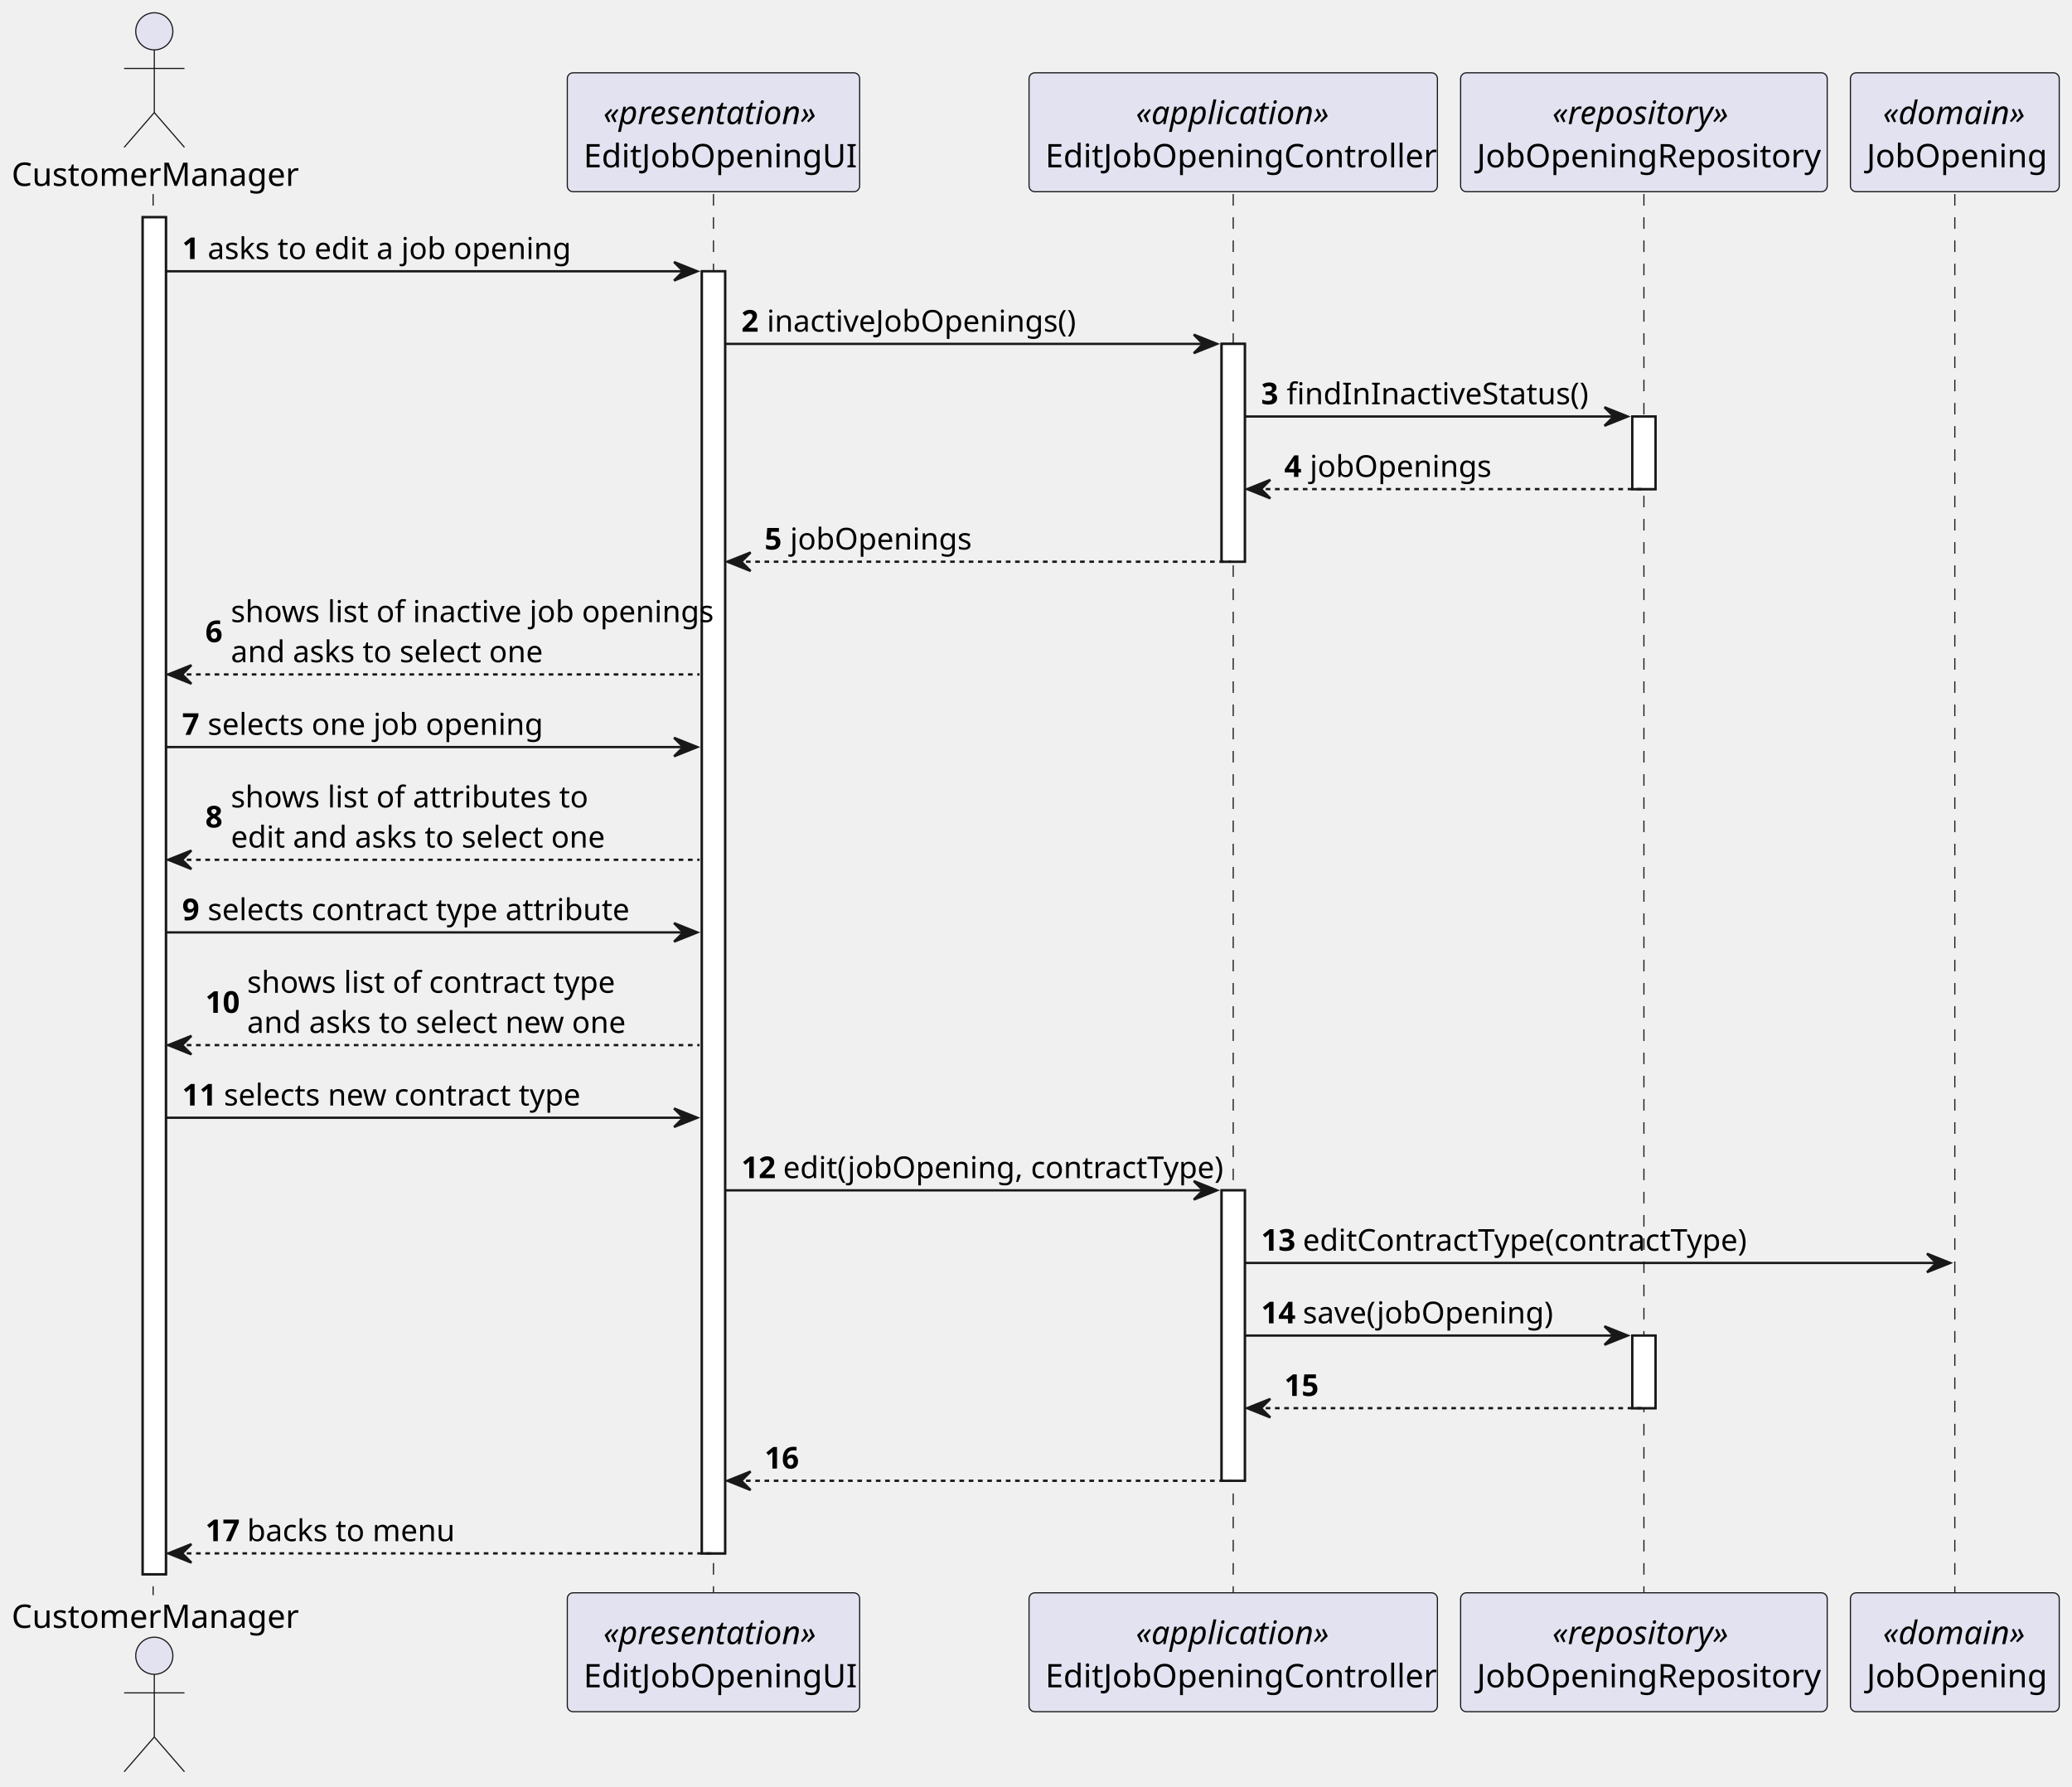
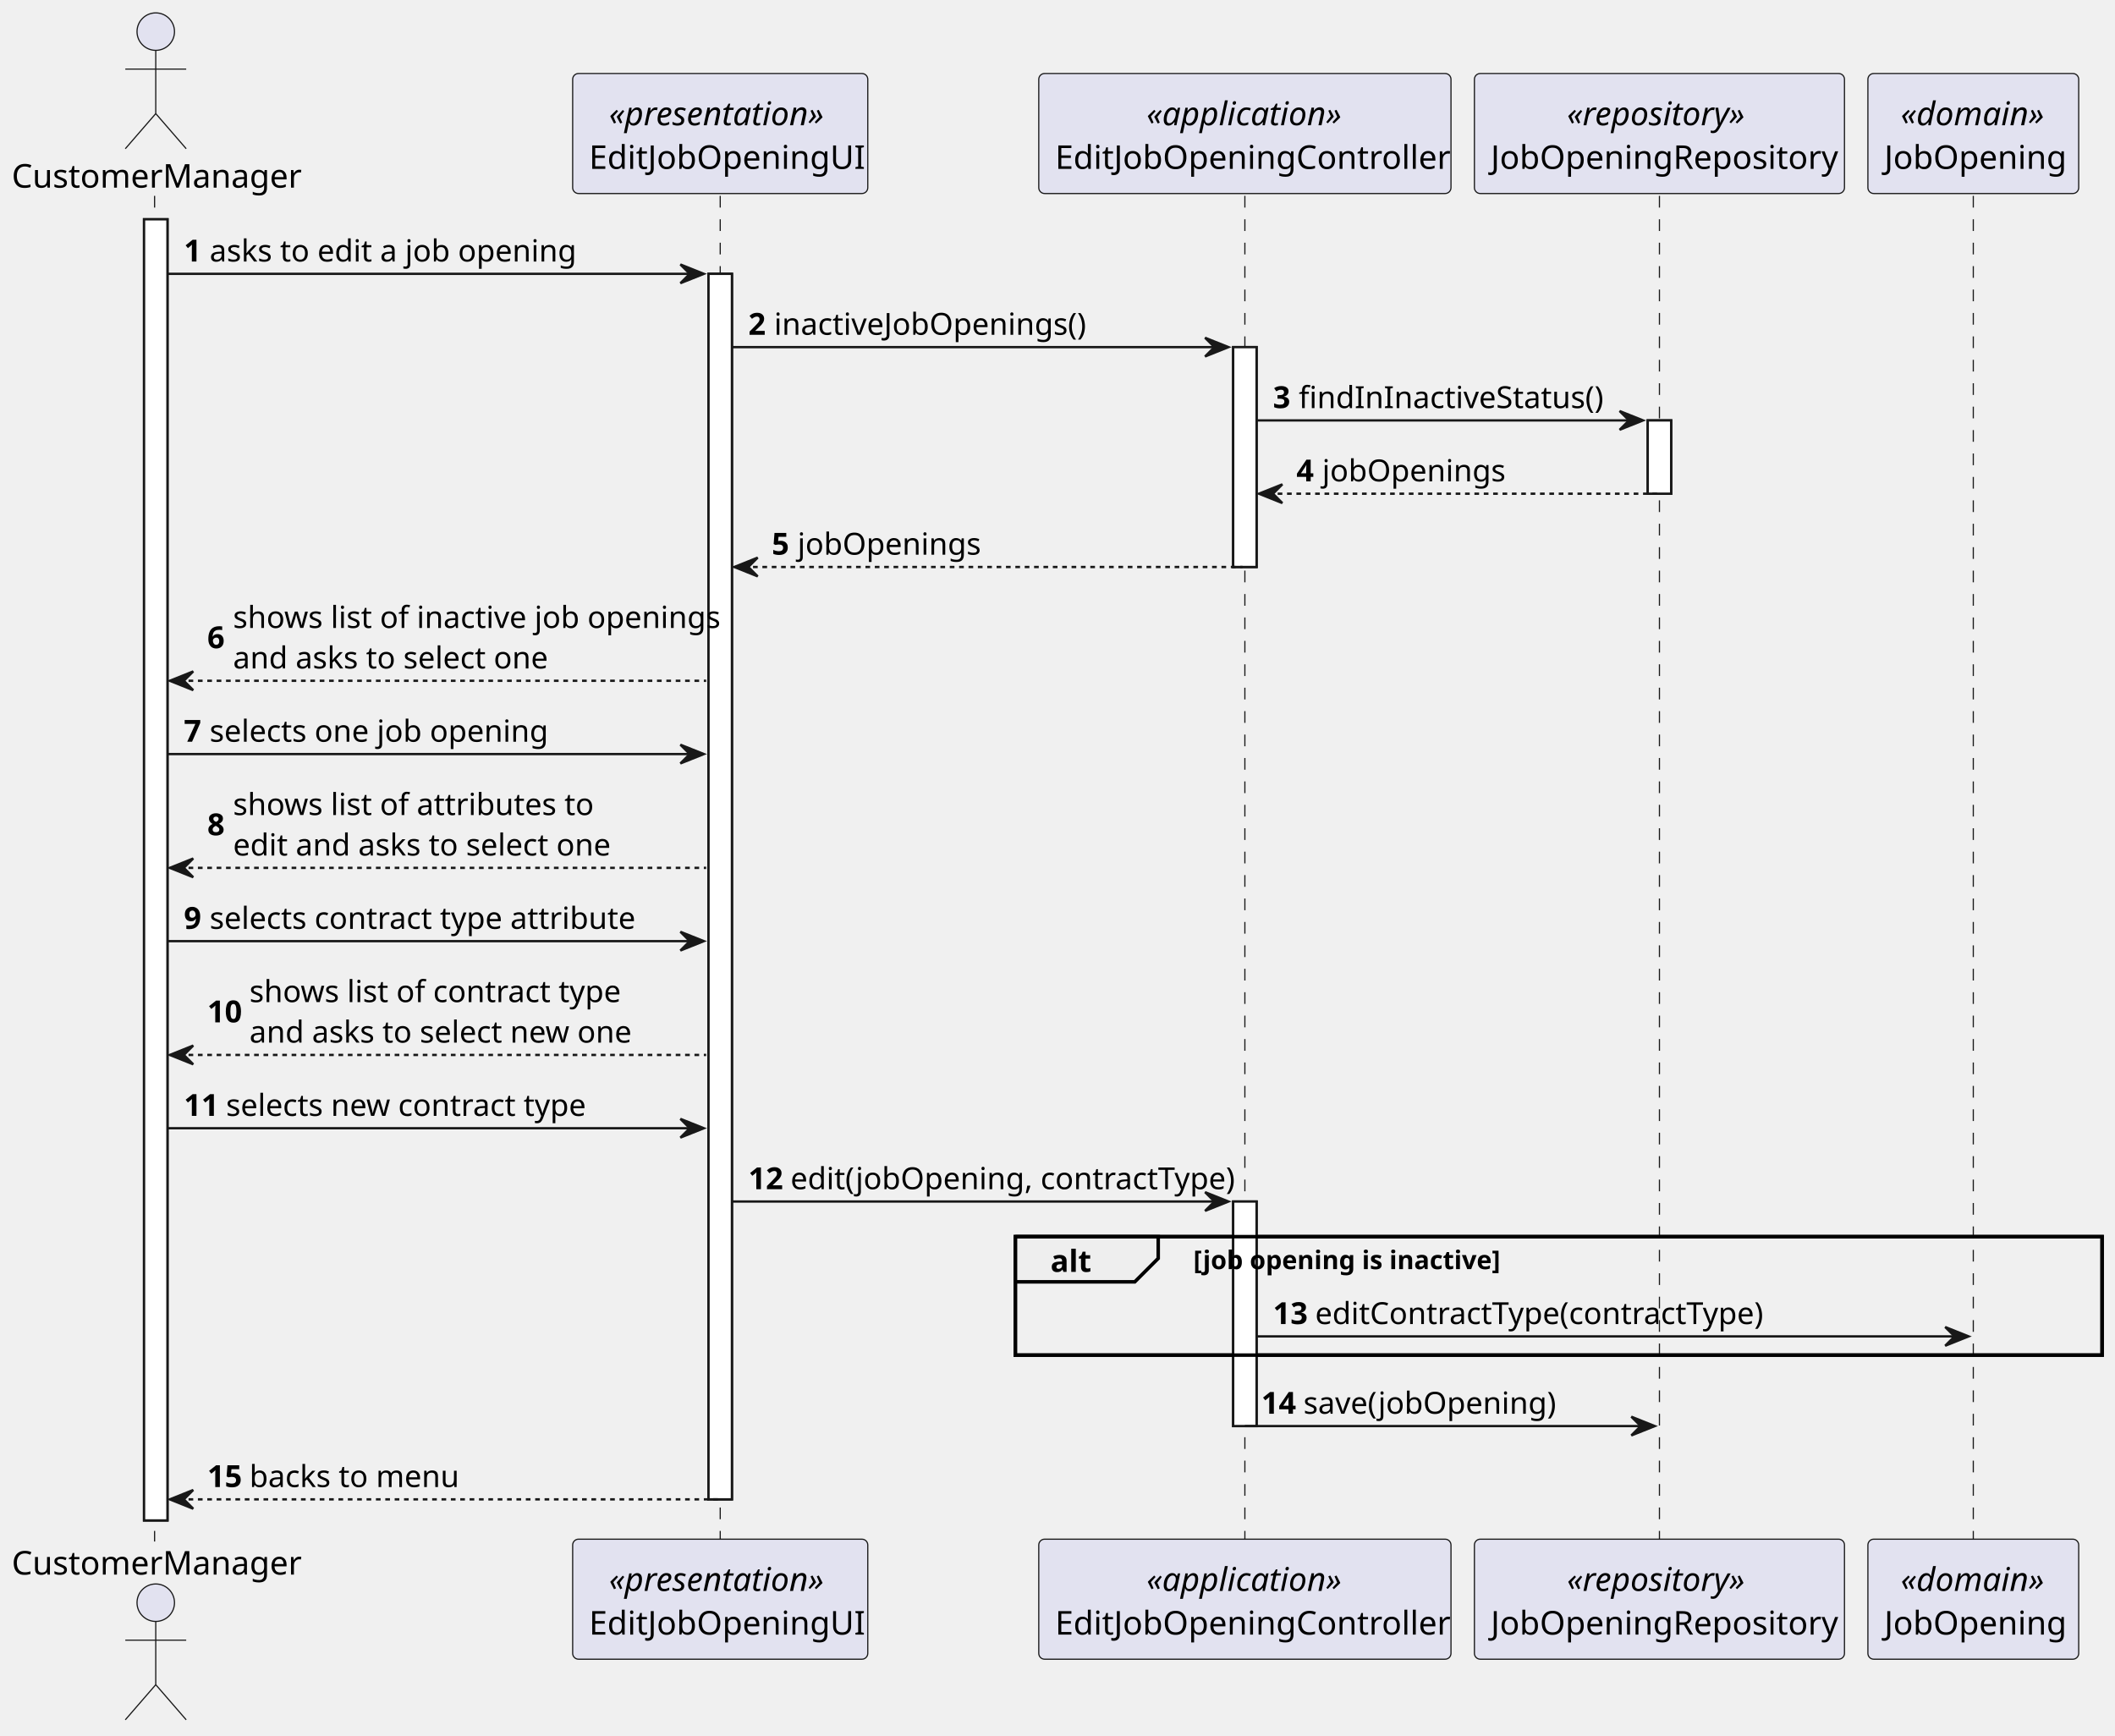
- <svg xmlns="http://www.w3.org/2000/svg" contentStyleType="text/css" height="770px" preserveAspectRatio="none" style="width:893px;height:770px;background:#FFFFFF;" version="1.1" viewBox="0 0 893 770" width="893px" zoomAndPan="magnify">
+ <svg xmlns="http://www.w3.org/2000/svg" contentStyleType="text/css" height="741px" preserveAspectRatio="none" style="width:903px;height:741px;background:#FFFFFF;" version="1.1" viewBox="0 0 903 741" width="903px" zoomAndPan="magnify">
  <defs />
  <g>
-     <rect fill="#FFFFFF" height="584.82" style="stroke:#181818;stroke-width:1.0;" width="10" x="61.5" y="93.621" />
-     <rect fill="#FFFFFF" height="552.529" style="stroke:#181818;stroke-width:1.0;" width="10" x="302.5" y="116.912" />
+     <rect fill="#FFFFFF" height="555.529" style="stroke:#181818;stroke-width:1.0;" width="10" x="61.5" y="93.621" />
+     <rect fill="#FFFFFF" height="523.238" style="stroke:#181818;stroke-width:1.0;" width="10" x="302.5" y="116.912" />
    <rect fill="#FFFFFF" height="93.873" style="stroke:#181818;stroke-width:1.0;" width="10" x="526.5" y="148.203" />
-     <rect fill="#FFFFFF" height="125.164" style="stroke:#181818;stroke-width:1.0;" width="10" x="526.5" y="512.986" />
+     <rect fill="#FFFFFF" height="95.873" style="stroke:#181818;stroke-width:1.0;" width="10" x="526.5" y="512.986" />
    <rect fill="#FFFFFF" height="31.291" style="stroke:#181818;stroke-width:1.0;" width="10" x="703.5" y="179.494" />
-     <rect fill="#FFFFFF" height="31.291" style="stroke:#181818;stroke-width:1.0;" width="10" x="703.5" y="575.568" />
-     <line style="stroke:#181818;stroke-width:0.5;stroke-dasharray:5.0,5.0;" x1="66" x2="66" y1="83.621" y2="687.441" />
-     <line style="stroke:#181818;stroke-width:0.5;stroke-dasharray:5.0,5.0;" x1="307.5" x2="307.5" y1="83.621" y2="687.441" />
-     <line style="stroke:#181818;stroke-width:0.5;stroke-dasharray:5.0,5.0;" x1="531.5" x2="531.5" y1="83.621" y2="687.441" />
-     <line style="stroke:#181818;stroke-width:0.5;stroke-dasharray:5.0,5.0;" x1="708.5" x2="708.5" y1="83.621" y2="687.441" />
-     <line style="stroke:#181818;stroke-width:0.5;stroke-dasharray:5.0,5.0;" x1="842.5" x2="842.5" y1="83.621" y2="687.441" />
+     <rect fill="none" height="50.582" style="stroke:#000000;stroke-width:1.5;" width="464" x="433.5" y="527.986" />
+     <line style="stroke:#181818;stroke-width:0.5;stroke-dasharray:5.0,5.0;" x1="66" x2="66" y1="83.621" y2="658.15" />
+     <line style="stroke:#181818;stroke-width:0.5;stroke-dasharray:5.0,5.0;" x1="307.5" x2="307.5" y1="83.621" y2="658.15" />
+     <line style="stroke:#181818;stroke-width:0.5;stroke-dasharray:5.0,5.0;" x1="531.5" x2="531.5" y1="83.621" y2="658.15" />
+     <line style="stroke:#181818;stroke-width:0.5;stroke-dasharray:5.0,5.0;" x1="708.5" x2="708.5" y1="83.621" y2="658.15" />
+     <line style="stroke:#181818;stroke-width:0.5;stroke-dasharray:5.0,5.0;" x1="842.5" x2="842.5" y1="83.621" y2="658.15" />
    <text fill="#000000" font-family="sans-serif" font-size="14" lengthAdjust="spacing" textLength="117" x="5" y="80.107">CustomerManager</text>
    <ellipse cx="66.5" cy="13.5" fill="#E2E2F0" rx="8" ry="8" style="stroke:#181818;stroke-width:0.5;" />
    <path d="M66.5,21.5 L66.5,48.5 M53.5,29.5 L79.5,29.5 M66.5,48.5 L53.5,63.5 M66.5,48.5 L79.5,63.5 " fill="none" style="stroke:#181818;stroke-width:0.5;" />
-     <text fill="#000000" font-family="sans-serif" font-size="14" lengthAdjust="spacing" textLength="117" x="5" y="701.549">CustomerManager</text>
-     <ellipse cx="66.5" cy="713.562" fill="#E2E2F0" rx="8" ry="8" style="stroke:#181818;stroke-width:0.5;" />
-     <path d="M66.5,721.562 L66.5,748.562 M53.5,729.562 L79.5,729.562 M66.5,748.562 L53.5,763.562 M66.5,748.562 L79.5,763.562 " fill="none" style="stroke:#181818;stroke-width:0.5;" />
+     <text fill="#000000" font-family="sans-serif" font-size="14" lengthAdjust="spacing" textLength="117" x="5" y="672.258">CustomerManager</text>
+     <ellipse cx="66.5" cy="684.271" fill="#E2E2F0" rx="8" ry="8" style="stroke:#181818;stroke-width:0.5;" />
+     <path d="M66.5,692.271 L66.5,719.271 M53.5,700.271 L79.5,700.271 M66.5,719.271 L53.5,734.271 M66.5,719.271 L79.5,734.271 " fill="none" style="stroke:#181818;stroke-width:0.5;" />
    <rect fill="#E2E2F0" height="51.242" rx="2.5" ry="2.5" style="stroke:#181818;stroke-width:0.5;" width="126" x="244.5" y="31.379" />
    <text fill="#000000" font-family="sans-serif" font-size="14" font-style="italic" lengthAdjust="spacing" textLength="95" x="260" y="53.486">«presentation»</text>
    <text fill="#000000" font-family="sans-serif" font-size="14" lengthAdjust="spacing" textLength="112" x="251.5" y="72.107">EditJobOpeningUI</text>
-     <rect fill="#E2E2F0" height="51.242" rx="2.5" ry="2.5" style="stroke:#181818;stroke-width:0.5;" width="126" x="244.5" y="686.441" />
-     <text fill="#000000" font-family="sans-serif" font-size="14" font-style="italic" lengthAdjust="spacing" textLength="95" x="260" y="708.549">«presentation»</text>
-     <text fill="#000000" font-family="sans-serif" font-size="14" lengthAdjust="spacing" textLength="112" x="251.5" y="727.17">EditJobOpeningUI</text>
+     <rect fill="#E2E2F0" height="51.242" rx="2.5" ry="2.5" style="stroke:#181818;stroke-width:0.5;" width="126" x="244.5" y="657.15" />
+     <text fill="#000000" font-family="sans-serif" font-size="14" font-style="italic" lengthAdjust="spacing" textLength="95" x="260" y="679.258">«presentation»</text>
+     <text fill="#000000" font-family="sans-serif" font-size="14" lengthAdjust="spacing" textLength="112" x="251.5" y="697.879">EditJobOpeningUI</text>
    <rect fill="#E2E2F0" height="51.242" rx="2.5" ry="2.5" style="stroke:#181818;stroke-width:0.5;" width="176" x="443.5" y="31.379" />
    <text fill="#000000" font-family="sans-serif" font-size="14" font-style="italic" lengthAdjust="spacing" textLength="84" x="489.5" y="53.486">«application»</text>
    <text fill="#000000" font-family="sans-serif" font-size="14" lengthAdjust="spacing" textLength="162" x="450.5" y="72.107">EditJobOpeningController</text>
-     <rect fill="#E2E2F0" height="51.242" rx="2.5" ry="2.5" style="stroke:#181818;stroke-width:0.5;" width="176" x="443.5" y="686.441" />
-     <text fill="#000000" font-family="sans-serif" font-size="14" font-style="italic" lengthAdjust="spacing" textLength="84" x="489.5" y="708.549">«application»</text>
-     <text fill="#000000" font-family="sans-serif" font-size="14" lengthAdjust="spacing" textLength="162" x="450.5" y="727.17">EditJobOpeningController</text>
+     <rect fill="#E2E2F0" height="51.242" rx="2.5" ry="2.5" style="stroke:#181818;stroke-width:0.5;" width="176" x="443.5" y="657.15" />
+     <text fill="#000000" font-family="sans-serif" font-size="14" font-style="italic" lengthAdjust="spacing" textLength="84" x="489.5" y="679.258">«application»</text>
+     <text fill="#000000" font-family="sans-serif" font-size="14" lengthAdjust="spacing" textLength="162" x="450.5" y="697.879">EditJobOpeningController</text>
    <rect fill="#E2E2F0" height="51.242" rx="2.5" ry="2.5" style="stroke:#181818;stroke-width:0.5;" width="158" x="629.5" y="31.379" />
    <text fill="#000000" font-family="sans-serif" font-size="14" font-style="italic" lengthAdjust="spacing" textLength="79" x="669" y="53.486">«repository»</text>
    <text fill="#000000" font-family="sans-serif" font-size="14" lengthAdjust="spacing" textLength="144" x="636.5" y="72.107">JobOpeningRepository</text>
-     <rect fill="#E2E2F0" height="51.242" rx="2.5" ry="2.5" style="stroke:#181818;stroke-width:0.5;" width="158" x="629.5" y="686.441" />
-     <text fill="#000000" font-family="sans-serif" font-size="14" font-style="italic" lengthAdjust="spacing" textLength="79" x="669" y="708.549">«repository»</text>
-     <text fill="#000000" font-family="sans-serif" font-size="14" lengthAdjust="spacing" textLength="144" x="636.5" y="727.17">JobOpeningRepository</text>
+     <rect fill="#E2E2F0" height="51.242" rx="2.5" ry="2.5" style="stroke:#181818;stroke-width:0.5;" width="158" x="629.5" y="657.15" />
+     <text fill="#000000" font-family="sans-serif" font-size="14" font-style="italic" lengthAdjust="spacing" textLength="79" x="669" y="679.258">«repository»</text>
+     <text fill="#000000" font-family="sans-serif" font-size="14" lengthAdjust="spacing" textLength="144" x="636.5" y="697.879">JobOpeningRepository</text>
    <rect fill="#E2E2F0" height="51.242" rx="2.5" ry="2.5" style="stroke:#181818;stroke-width:0.5;" width="90" x="797.5" y="31.379" />
    <text fill="#000000" font-family="sans-serif" font-size="14" font-style="italic" lengthAdjust="spacing" textLength="62" x="811.5" y="53.486">«domain»</text>
    <text fill="#000000" font-family="sans-serif" font-size="14" lengthAdjust="spacing" textLength="76" x="804.5" y="72.107">JobOpening</text>
-     <rect fill="#E2E2F0" height="51.242" rx="2.5" ry="2.5" style="stroke:#181818;stroke-width:0.5;" width="90" x="797.5" y="686.441" />
-     <text fill="#000000" font-family="sans-serif" font-size="14" font-style="italic" lengthAdjust="spacing" textLength="62" x="811.5" y="708.549">«domain»</text>
-     <text fill="#000000" font-family="sans-serif" font-size="14" lengthAdjust="spacing" textLength="76" x="804.5" y="727.17">JobOpening</text>
-     <rect fill="#FFFFFF" height="584.82" style="stroke:#181818;stroke-width:1.0;" width="10" x="61.5" y="93.621" />
-     <rect fill="#FFFFFF" height="552.529" style="stroke:#181818;stroke-width:1.0;" width="10" x="302.5" y="116.912" />
+     <rect fill="#E2E2F0" height="51.242" rx="2.5" ry="2.5" style="stroke:#181818;stroke-width:0.5;" width="90" x="797.5" y="657.15" />
+     <text fill="#000000" font-family="sans-serif" font-size="14" font-style="italic" lengthAdjust="spacing" textLength="62" x="811.5" y="679.258">«domain»</text>
+     <text fill="#000000" font-family="sans-serif" font-size="14" lengthAdjust="spacing" textLength="76" x="804.5" y="697.879">JobOpening</text>
+     <rect fill="#FFFFFF" height="555.529" style="stroke:#181818;stroke-width:1.0;" width="10" x="61.5" y="93.621" />
+     <rect fill="#FFFFFF" height="523.238" style="stroke:#181818;stroke-width:1.0;" width="10" x="302.5" y="116.912" />
    <rect fill="#FFFFFF" height="93.873" style="stroke:#181818;stroke-width:1.0;" width="10" x="526.5" y="148.203" />
-     <rect fill="#FFFFFF" height="125.164" style="stroke:#181818;stroke-width:1.0;" width="10" x="526.5" y="512.986" />
+     <rect fill="#FFFFFF" height="95.873" style="stroke:#181818;stroke-width:1.0;" width="10" x="526.5" y="512.986" />
    <rect fill="#FFFFFF" height="31.291" style="stroke:#181818;stroke-width:1.0;" width="10" x="703.5" y="179.494" />
-     <rect fill="#FFFFFF" height="31.291" style="stroke:#181818;stroke-width:1.0;" width="10" x="703.5" y="575.568" />
    <polygon fill="#181818" points="290.5,112.912,300.5,116.912,290.5,120.912,294.5,116.912" style="stroke:#181818;stroke-width:1.0;" />
    <line style="stroke:#181818;stroke-width:1.0;" x1="71.5" x2="296.5" y1="116.912" y2="116.912" />
    <text fill="#000000" font-family="sans-serif" font-size="13" font-weight="bold" lengthAdjust="spacing" textLength="7" x="78.5" y="111.649">1</text>
    <text fill="#000000" font-family="sans-serif" font-size="13" lengthAdjust="spacing" textLength="149" x="89.5" y="111.649">asks to edit a job opening</text>
    <polygon fill="#181818" points="514.5,144.203,524.5,148.203,514.5,152.203,518.5,148.203" style="stroke:#181818;stroke-width:1.0;" />
    <line style="stroke:#181818;stroke-width:1.0;" x1="312.5" x2="520.5" y1="148.203" y2="148.203" />
    <text fill="#000000" font-family="sans-serif" font-size="13" font-weight="bold" lengthAdjust="spacing" textLength="7" x="319.5" y="142.94">2</text>
    <text fill="#000000" font-family="sans-serif" font-size="13" lengthAdjust="spacing" textLength="126" x="330.5" y="142.94">inactiveJobOpenings()</text>
    <polygon fill="#181818" points="691.5,175.494,701.5,179.494,691.5,183.494,695.5,179.494" style="stroke:#181818;stroke-width:1.0;" />
    <line style="stroke:#181818;stroke-width:1.0;" x1="536.5" x2="697.5" y1="179.494" y2="179.494" />
    <text fill="#000000" font-family="sans-serif" font-size="13" font-weight="bold" lengthAdjust="spacing" textLength="7" x="543.5" y="174.231">3</text>
    <text fill="#000000" font-family="sans-serif" font-size="13" lengthAdjust="spacing" textLength="119" x="554.5" y="174.231">findInInactiveStatus()</text>
    <polygon fill="#181818" points="547.5,206.785,537.5,210.785,547.5,214.785,543.5,210.785" style="stroke:#181818;stroke-width:1.0;" />
    <line style="stroke:#181818;stroke-width:1.0;stroke-dasharray:2.0,2.0;" x1="541.5" x2="707.5" y1="210.785" y2="210.785" />
    <text fill="#000000" font-family="sans-serif" font-size="13" font-weight="bold" lengthAdjust="spacing" textLength="7" x="553.5" y="205.523">4</text>
    <text fill="#000000" font-family="sans-serif" font-size="13" lengthAdjust="spacing" textLength="72" x="564.5" y="205.523">jobOpenings</text>
    <polygon fill="#181818" points="323.5,238.076,313.5,242.076,323.5,246.076,319.5,242.076" style="stroke:#181818;stroke-width:1.0;" />
    <line style="stroke:#181818;stroke-width:1.0;stroke-dasharray:2.0,2.0;" x1="317.5" x2="530.5" y1="242.076" y2="242.076" />
    <text fill="#000000" font-family="sans-serif" font-size="13" font-weight="bold" lengthAdjust="spacing" textLength="7" x="329.5" y="236.814">5</text>
    <text fill="#000000" font-family="sans-serif" font-size="13" lengthAdjust="spacing" textLength="72" x="340.5" y="236.814">jobOpenings</text>
    <polygon fill="#181818" points="82.5,286.658,72.5,290.658,82.5,294.658,78.5,290.658" style="stroke:#181818;stroke-width:1.0;" />
    <line style="stroke:#181818;stroke-width:1.0;stroke-dasharray:2.0,2.0;" x1="76.5" x2="301.5" y1="290.658" y2="290.658" />
    <text fill="#000000" font-family="sans-serif" font-size="13" font-weight="bold" lengthAdjust="spacing" textLength="7" x="88.5" y="276.75">6</text>
    <text fill="#000000" font-family="sans-serif" font-size="13" lengthAdjust="spacing" textLength="196" x="99.5" y="268.104">shows list of inactive job openings</text>
    <text fill="#000000" font-family="sans-serif" font-size="13" lengthAdjust="spacing" textLength="132" x="99.5" y="285.396">and asks to select one</text>
    <polygon fill="#181818" points="290.5,317.949,300.5,321.949,290.5,325.949,294.5,321.949" style="stroke:#181818;stroke-width:1.0;" />
    <line style="stroke:#181818;stroke-width:1.0;" x1="71.5" x2="296.5" y1="321.949" y2="321.949" />
    <text fill="#000000" font-family="sans-serif" font-size="13" font-weight="bold" lengthAdjust="spacing" textLength="7" x="78.5" y="316.687">7</text>
    <text fill="#000000" font-family="sans-serif" font-size="13" lengthAdjust="spacing" textLength="137" x="89.5" y="316.687">selects one job opening</text>
    <polygon fill="#181818" points="82.5,366.531,72.5,370.531,82.5,374.531,78.5,370.531" style="stroke:#181818;stroke-width:1.0;" />
    <line style="stroke:#181818;stroke-width:1.0;stroke-dasharray:2.0,2.0;" x1="76.5" x2="301.5" y1="370.531" y2="370.531" />
    <text fill="#000000" font-family="sans-serif" font-size="13" font-weight="bold" lengthAdjust="spacing" textLength="7" x="88.5" y="356.623">8</text>
    <text fill="#000000" font-family="sans-serif" font-size="13" lengthAdjust="spacing" textLength="145" x="99.5" y="347.978">shows list of attributes to</text>
    <text fill="#000000" font-family="sans-serif" font-size="13" lengthAdjust="spacing" textLength="157" x="99.5" y="365.269">edit and asks to select one</text>
    <polygon fill="#181818" points="290.5,397.822,300.5,401.822,290.5,405.822,294.5,401.822" style="stroke:#181818;stroke-width:1.0;" />
    <line style="stroke:#181818;stroke-width:1.0;" x1="71.5" x2="296.5" y1="401.822" y2="401.822" />
    <text fill="#000000" font-family="sans-serif" font-size="13" font-weight="bold" lengthAdjust="spacing" textLength="7" x="78.5" y="396.56">9</text>
    <text fill="#000000" font-family="sans-serif" font-size="13" lengthAdjust="spacing" textLength="173" x="89.5" y="396.56">selects contract type attribute</text>
    <polygon fill="#181818" points="82.5,446.404,72.5,450.404,82.5,454.404,78.5,450.404" style="stroke:#181818;stroke-width:1.0;" />
    <line style="stroke:#181818;stroke-width:1.0;stroke-dasharray:2.0,2.0;" x1="76.5" x2="301.5" y1="450.404" y2="450.404" />
    <text fill="#000000" font-family="sans-serif" font-size="13" font-weight="bold" lengthAdjust="spacing" textLength="14" x="88.5" y="436.496">10</text>
    <text fill="#000000" font-family="sans-serif" font-size="13" lengthAdjust="spacing" textLength="152" x="106.5" y="427.851">shows list of contract type</text>
    <text fill="#000000" font-family="sans-serif" font-size="13" lengthAdjust="spacing" textLength="159" x="106.5" y="445.142">and asks to select new one</text>
    <polygon fill="#181818" points="290.5,477.695,300.5,481.695,290.5,485.695,294.5,481.695" style="stroke:#181818;stroke-width:1.0;" />
    <line style="stroke:#181818;stroke-width:1.0;" x1="71.5" x2="296.5" y1="481.695" y2="481.695" />
    <text fill="#000000" font-family="sans-serif" font-size="13" font-weight="bold" lengthAdjust="spacing" textLength="14" x="78.5" y="476.433">11</text>
    <text fill="#000000" font-family="sans-serif" font-size="13" lengthAdjust="spacing" textLength="149" x="96.5" y="476.433">selects new contract type</text>
    <polygon fill="#181818" points="514.5,508.986,524.5,512.986,514.5,516.986,518.5,512.986" style="stroke:#181818;stroke-width:1.0;" />
    <line style="stroke:#181818;stroke-width:1.0;" x1="312.5" x2="520.5" y1="512.986" y2="512.986" />
    <text fill="#000000" font-family="sans-serif" font-size="13" font-weight="bold" lengthAdjust="spacing" textLength="14" x="319.5" y="507.724">12</text>
    <text fill="#000000" font-family="sans-serif" font-size="13" lengthAdjust="spacing" textLength="177" x="337.5" y="507.724">edit(jobOpening, contractType)</text>
-     <polygon fill="#181818" points="830.5,540.277,840.5,544.277,830.5,548.277,834.5,544.277" style="stroke:#181818;stroke-width:1.0;" />
-     <line style="stroke:#181818;stroke-width:1.0;" x1="536.5" x2="836.5" y1="544.277" y2="544.277" />
-     <text fill="#000000" font-family="sans-serif" font-size="13" font-weight="bold" lengthAdjust="spacing" textLength="14" x="543.5" y="539.015">13</text>
-     <text fill="#000000" font-family="sans-serif" font-size="13" lengthAdjust="spacing" textLength="181" x="561.5" y="539.015">editContractType(contractType)</text>
-     <polygon fill="#181818" points="691.5,571.568,701.5,575.568,691.5,579.568,695.5,575.568" style="stroke:#181818;stroke-width:1.0;" />
-     <line style="stroke:#181818;stroke-width:1.0;" x1="536.5" x2="697.5" y1="575.568" y2="575.568" />
-     <text fill="#000000" font-family="sans-serif" font-size="13" font-weight="bold" lengthAdjust="spacing" textLength="14" x="543.5" y="570.306">14</text>
-     <text fill="#000000" font-family="sans-serif" font-size="13" lengthAdjust="spacing" textLength="99" x="561.5" y="570.306">save(jobOpening)</text>
-     <polygon fill="#181818" points="547.5,602.859,537.5,606.859,547.5,610.859,543.5,606.859" style="stroke:#181818;stroke-width:1.0;" />
-     <line style="stroke:#181818;stroke-width:1.0;stroke-dasharray:2.0,2.0;" x1="541.5" x2="707.5" y1="606.859" y2="606.859" />
-     <text fill="#000000" font-family="sans-serif" font-size="13" font-weight="bold" lengthAdjust="spacing" textLength="14" x="553.5" y="601.597">15</text>
-     <text fill="#000000" font-family="sans-serif" font-size="13" lengthAdjust="spacing" textLength="4" x="571.5" y="601.597"> </text>
-     <polygon fill="#181818" points="323.5,634.15,313.5,638.15,323.5,642.15,319.5,638.15" style="stroke:#181818;stroke-width:1.0;" />
-     <line style="stroke:#181818;stroke-width:1.0;stroke-dasharray:2.0,2.0;" x1="317.5" x2="530.5" y1="638.15" y2="638.15" />
-     <text fill="#000000" font-family="sans-serif" font-size="13" font-weight="bold" lengthAdjust="spacing" textLength="14" x="329.5" y="632.888">16</text>
-     <text fill="#000000" font-family="sans-serif" font-size="13" lengthAdjust="spacing" textLength="4" x="347.5" y="632.888"> </text>
-     <polygon fill="#181818" points="82.5,665.441,72.5,669.441,82.5,673.441,78.5,669.441" style="stroke:#181818;stroke-width:1.0;" />
-     <line style="stroke:#181818;stroke-width:1.0;stroke-dasharray:2.0,2.0;" x1="76.5" x2="306.5" y1="669.441" y2="669.441" />
-     <text fill="#000000" font-family="sans-serif" font-size="13" font-weight="bold" lengthAdjust="spacing" textLength="14" x="88.5" y="664.179">17</text>
-     <text fill="#000000" font-family="sans-serif" font-size="13" lengthAdjust="spacing" textLength="86" x="106.5" y="664.179">backs to menu</text>
+     <path d="M433.5,527.986 L494.5,527.986 L494.5,537.277 L484.5,547.277 L433.5,547.277 L433.5,527.986 " fill="#EEEEEE" style="stroke:#000000;stroke-width:1.5;" />
+     <rect fill="none" height="50.582" style="stroke:#000000;stroke-width:1.5;" width="464" x="433.5" y="527.986" />
+     <text fill="#000000" font-family="sans-serif" font-size="13" font-weight="bold" lengthAdjust="spacing" textLength="16" x="448.5" y="543.015">alt</text>
+     <text fill="#000000" font-family="sans-serif" font-size="11" font-weight="bold" lengthAdjust="spacing" textLength="131" x="509.5" y="541.856">[job opening is inactive]</text>
+     <polygon fill="#181818" points="830.5,566.568,840.5,570.568,830.5,574.568,834.5,570.568" style="stroke:#181818;stroke-width:1.0;" />
+     <line style="stroke:#181818;stroke-width:1.0;" x1="536.5" x2="836.5" y1="570.568" y2="570.568" />
+     <text fill="#000000" font-family="sans-serif" font-size="13" font-weight="bold" lengthAdjust="spacing" textLength="14" x="543.5" y="565.306">13</text>
+     <text fill="#000000" font-family="sans-serif" font-size="13" lengthAdjust="spacing" textLength="181" x="561.5" y="565.306">editContractType(contractType)</text>
+     <polygon fill="#181818" points="696.5,604.859,706.5,608.859,696.5,612.859,700.5,608.859" style="stroke:#181818;stroke-width:1.0;" />
+     <line style="stroke:#181818;stroke-width:1.0;" x1="531.5" x2="702.5" y1="608.859" y2="608.859" />
+     <text fill="#000000" font-family="sans-serif" font-size="13" font-weight="bold" lengthAdjust="spacing" textLength="14" x="538.5" y="603.597">14</text>
+     <text fill="#000000" font-family="sans-serif" font-size="13" lengthAdjust="spacing" textLength="99" x="556.5" y="603.597">save(jobOpening)</text>
+     <polygon fill="#181818" points="82.5,636.15,72.5,640.15,82.5,644.15,78.5,640.15" style="stroke:#181818;stroke-width:1.0;" />
+     <line style="stroke:#181818;stroke-width:1.0;stroke-dasharray:2.0,2.0;" x1="76.5" x2="306.5" y1="640.15" y2="640.15" />
+     <text fill="#000000" font-family="sans-serif" font-size="13" font-weight="bold" lengthAdjust="spacing" textLength="14" x="88.5" y="634.888">15</text>
+     <text fill="#000000" font-family="sans-serif" font-size="13" lengthAdjust="spacing" textLength="86" x="106.5" y="634.888">backs to menu</text>
  </g>
</svg>
